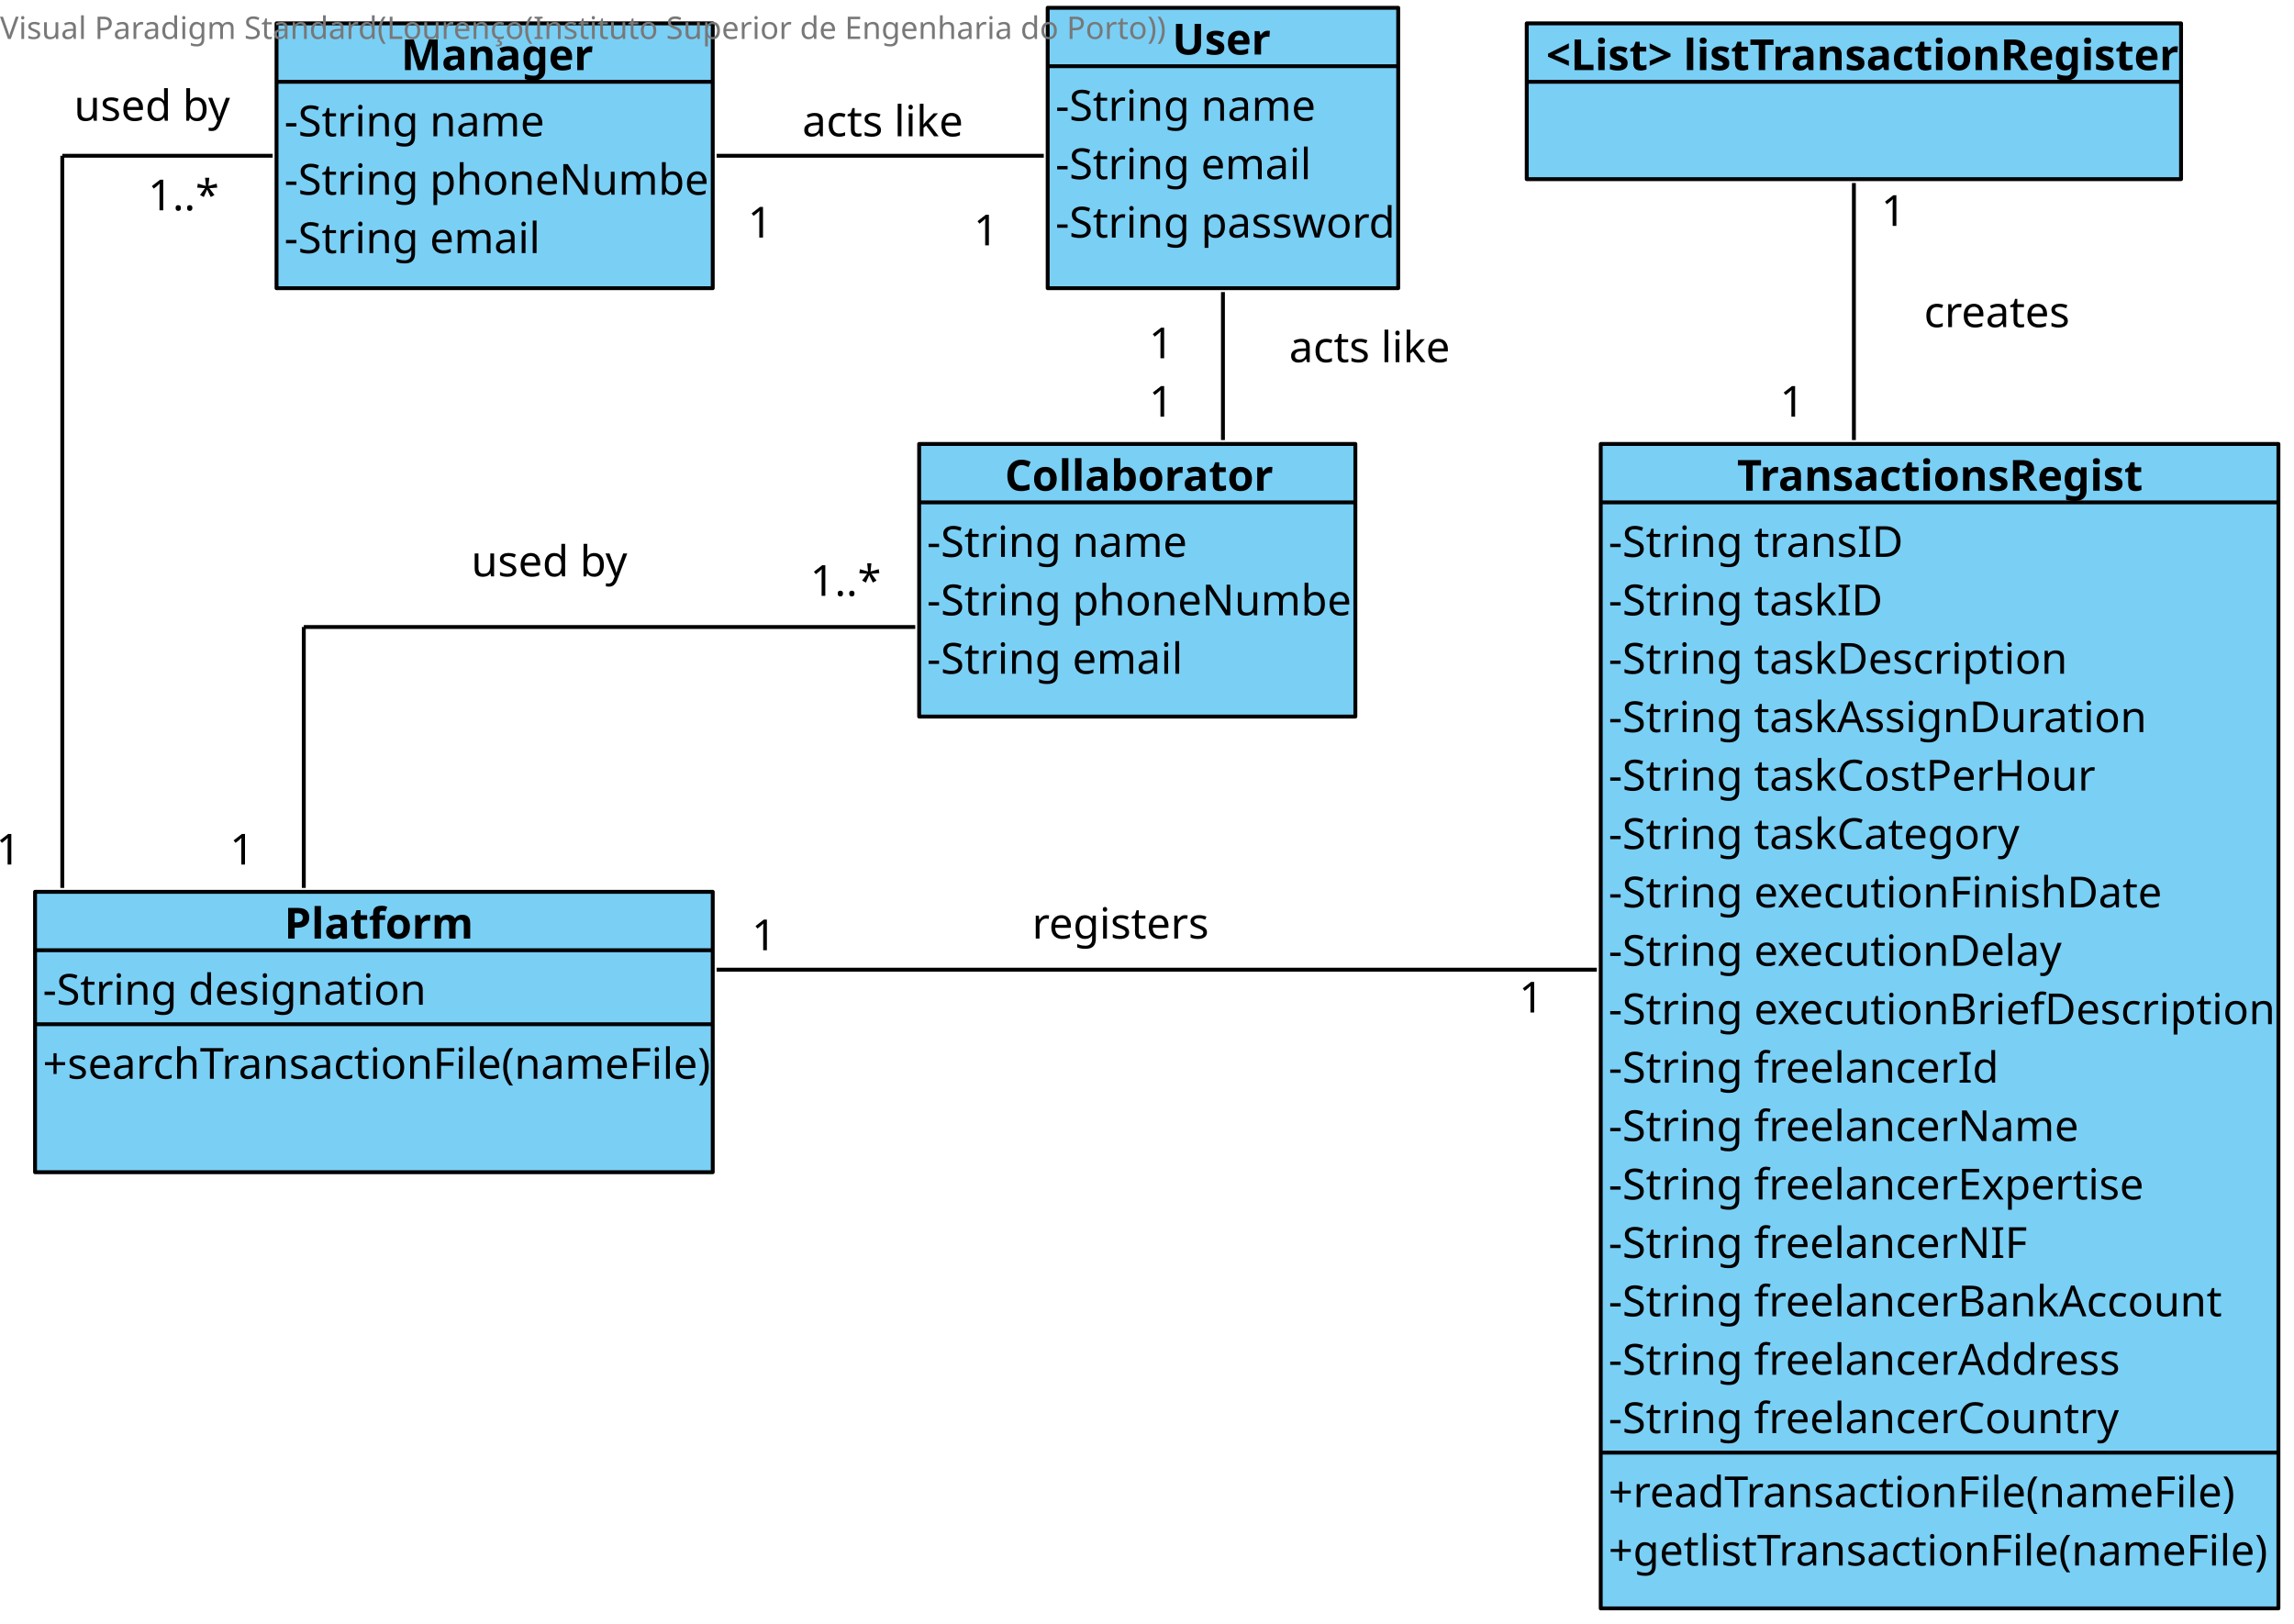
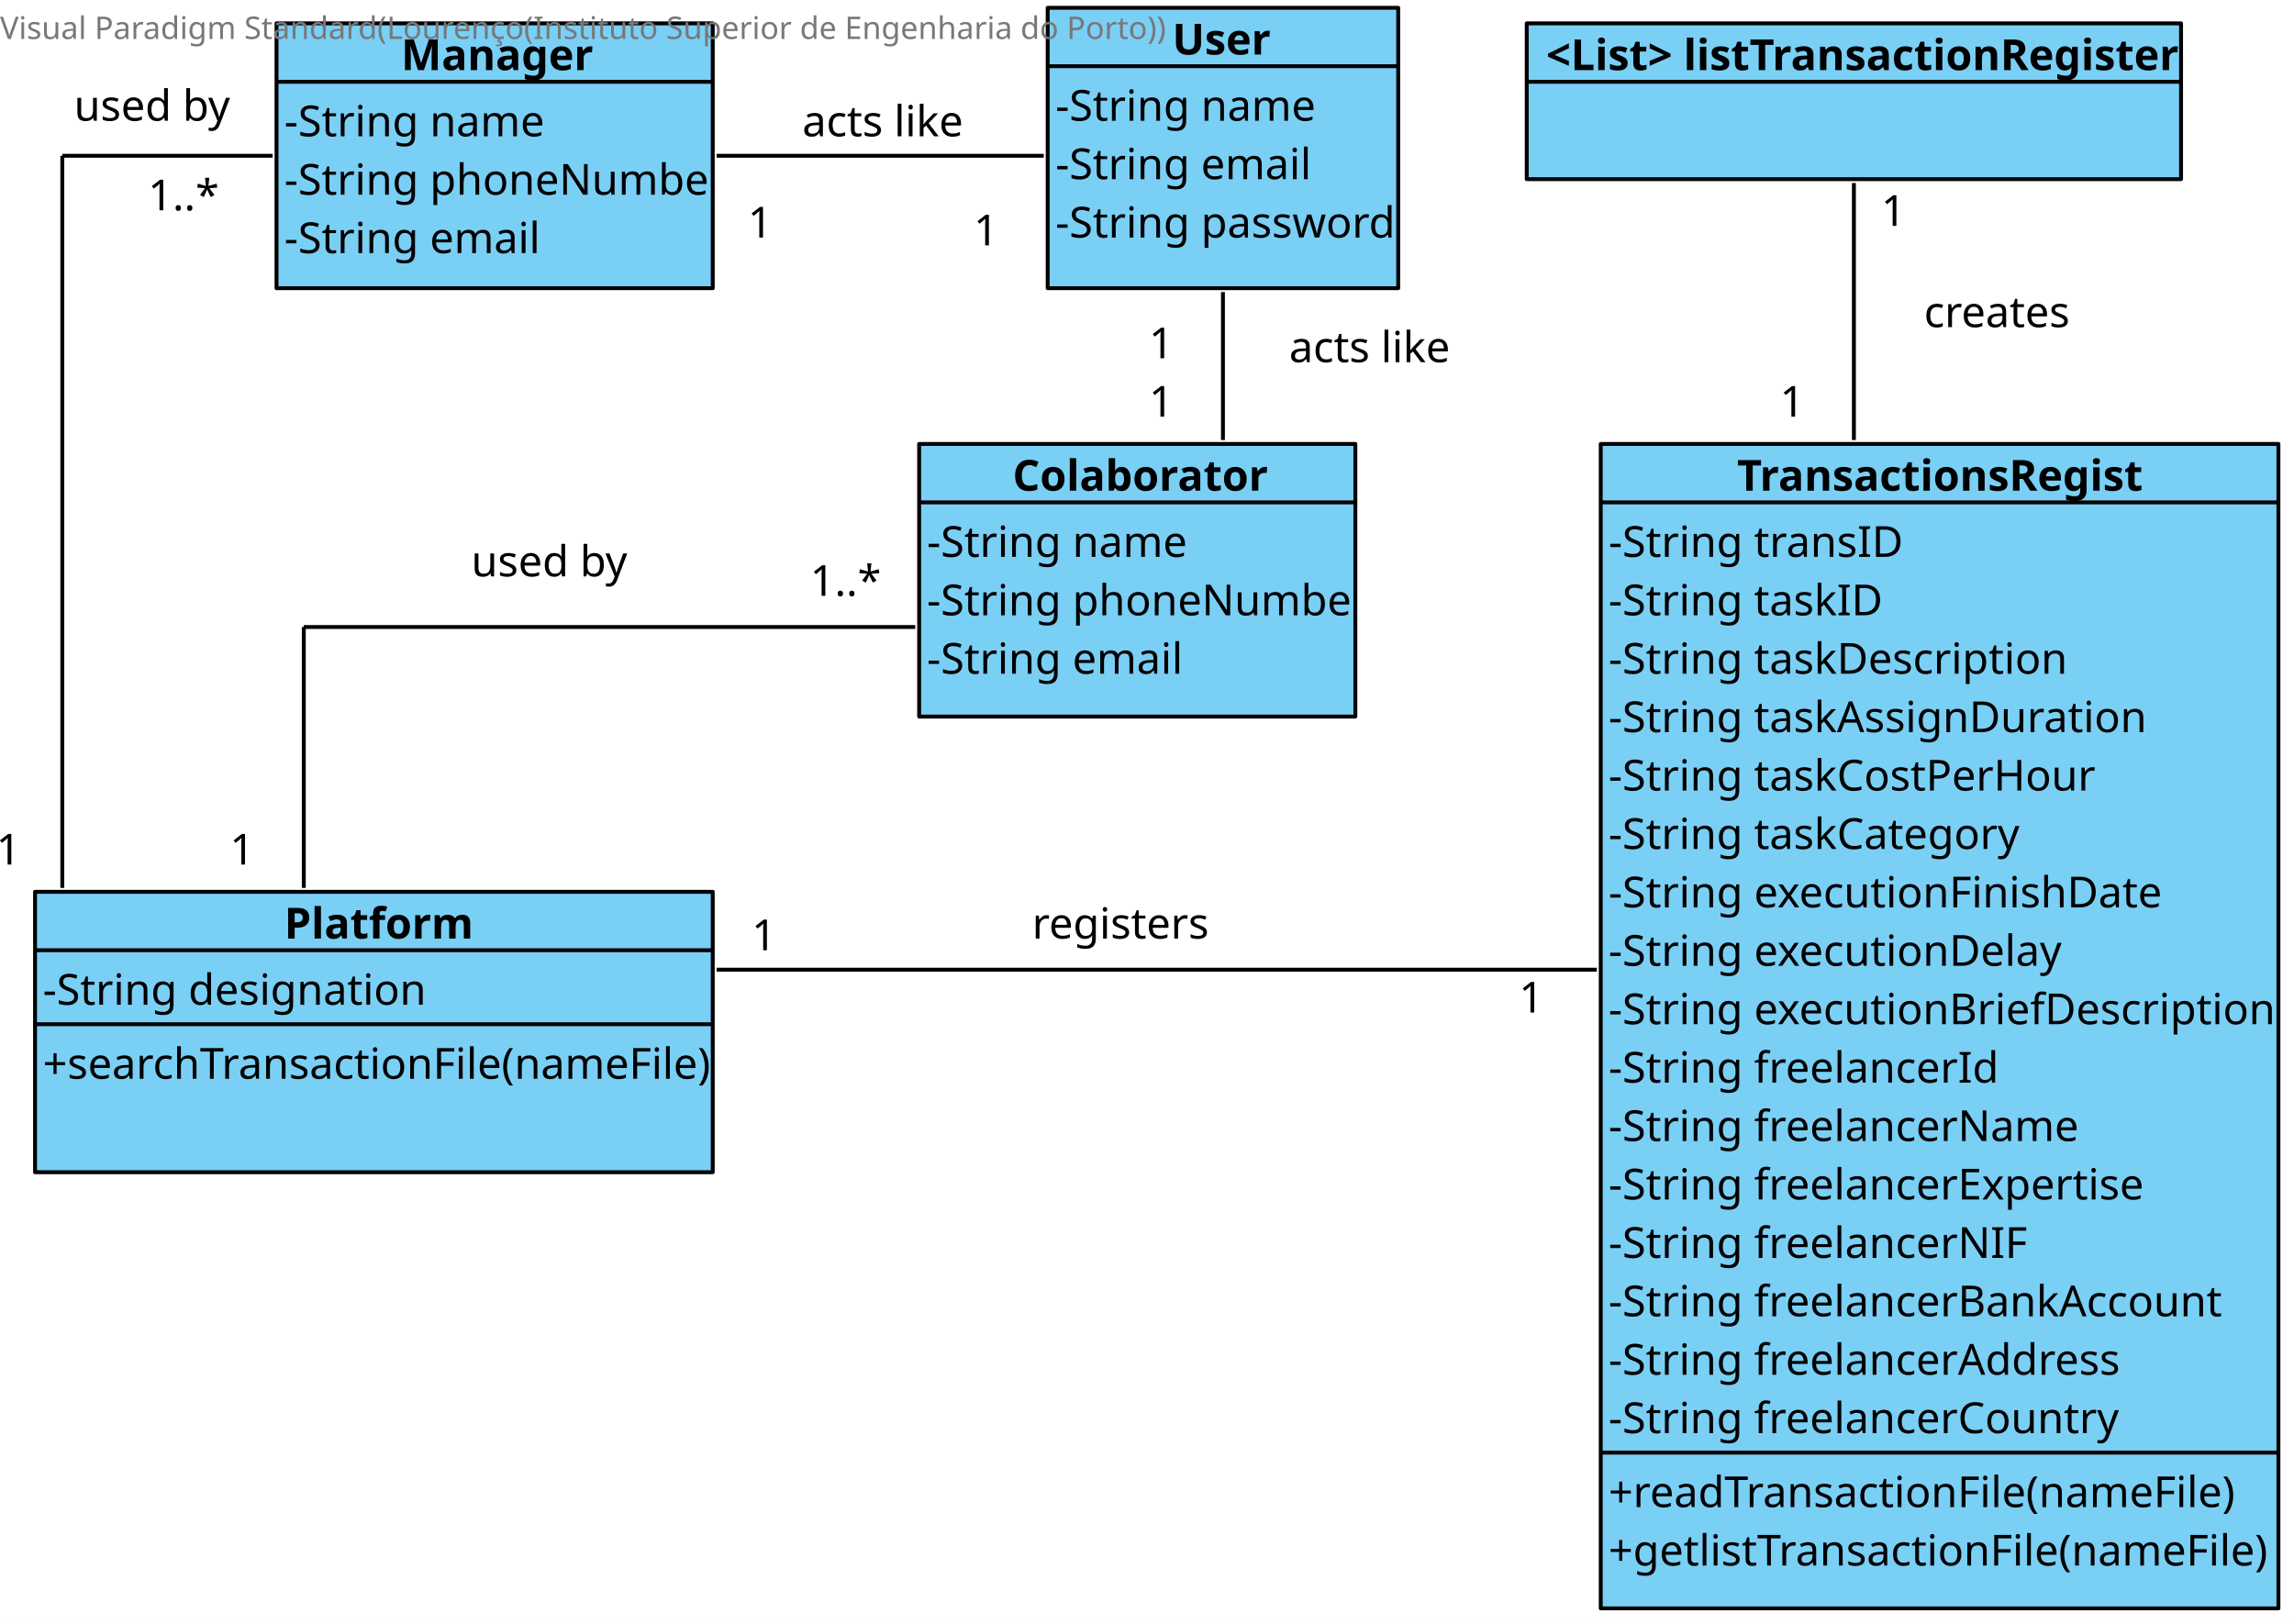
<svg xmlns="http://www.w3.org/2000/svg" fill-opacity="0" color-rendering="auto" color-interpolation="auto" text-rendering="auto" stroke="rgb(0,0,0)" stroke-linecap="square" width="589" stroke-miterlimit="10" shape-rendering="auto" stroke-opacity="0" fill="rgb(0,0,0)" stroke-dasharray="none" font-weight="normal" stroke-width="1" height="417" font-family="'Dialog'" font-style="normal" stroke-linejoin="miter" font-size="12px" stroke-dashoffset="0" image-rendering="auto">
  <defs id="genericDefs" />
  <g>
    <defs id="defs1">
      <clipPath clipPathUnits="userSpaceOnUse" id="clipPath1">
        <path d="M-7 -7 L185 -7 L185 83 L-7 83 L-7 -7 Z" />
      </clipPath>
      <clipPath clipPathUnits="userSpaceOnUse" id="clipPath2">
        <path d="M0 0 L0 57 L174 57 L174 0 Z" />
      </clipPath>
      <clipPath clipPathUnits="userSpaceOnUse" id="clipPath3">
        <path d="M0 0 L0 15 L174 15 L174 0 Z" />
      </clipPath>
      <clipPath clipPathUnits="userSpaceOnUse" id="clipPath4">
        <path d="M-7 -7 L179 -7 L179 51 L-7 51 L-7 -7 Z" />
      </clipPath>
      <clipPath clipPathUnits="userSpaceOnUse" id="clipPath5">
        <path d="M0 0 L0 25 L168 25 L168 0 Z" />
      </clipPath>
      <clipPath clipPathUnits="userSpaceOnUse" id="clipPath6">
        <path d="M0 0 L0 15 L168 15 L168 0 Z" />
      </clipPath>
      <clipPath clipPathUnits="userSpaceOnUse" id="clipPath7">
        <path d="M-7 -7 L101 -7 L101 83 L-7 83 L-7 -7 Z" />
      </clipPath>
      <clipPath clipPathUnits="userSpaceOnUse" id="clipPath8">
        <path d="M0 0 L0 57 L90 57 L90 0 Z" />
      </clipPath>
      <clipPath clipPathUnits="userSpaceOnUse" id="clipPath9">
        <path d="M0 0 L0 15 L90 15 L90 0 Z" />
      </clipPath>
      <clipPath clipPathUnits="userSpaceOnUse" id="clipPath10">
        <path d="M-7 -7 L123 -7 L123 81 L-7 81 L-7 -7 Z" />
      </clipPath>
      <clipPath clipPathUnits="userSpaceOnUse" id="clipPath11">
        <path d="M0 0 L0 55 L112 55 L112 0 Z" />
      </clipPath>
      <clipPath clipPathUnits="userSpaceOnUse" id="clipPath12">
        <path d="M0 0 L0 15 L112 15 L112 0 Z" />
      </clipPath>
      <clipPath clipPathUnits="userSpaceOnUse" id="clipPath13">
        <path d="M-7 -7 L185 -7 L185 310 L-7 310 L-7 -7 Z" />
      </clipPath>
      <clipPath clipPathUnits="userSpaceOnUse" id="clipPath14">
        <path d="M0 0 L0 284 L174 284 L174 0 Z" />
      </clipPath>
      <clipPath clipPathUnits="userSpaceOnUse" id="clipPath15">
        <path d="M-7 -7 L123 -7 L123 79 L-7 79 L-7 -7 Z" />
      </clipPath>
      <clipPath clipPathUnits="userSpaceOnUse" id="clipPath16">
        <path d="M0 0 L0 53 L112 53 L112 0 Z" />
      </clipPath>
      <clipPath clipPathUnits="userSpaceOnUse" id="clipPath17">
        <path d="M-7 -7 L38 -7 L38 26 L-7 26 L-7 -7 Z" />
      </clipPath>
      <clipPath clipPathUnits="userSpaceOnUse" id="clipPath18">
        <path d="M0 0 L0 15 L27 15 L27 0 Z" />
      </clipPath>
      <clipPath clipPathUnits="userSpaceOnUse" id="clipPath19">
        <path d="M-7 -7 L48 -7 L48 26 L-7 26 L-7 -7 Z" />
      </clipPath>
      <clipPath clipPathUnits="userSpaceOnUse" id="clipPath20">
        <path d="M0 0 L0 15 L37 15 L37 0 Z" />
      </clipPath>
      <clipPath clipPathUnits="userSpaceOnUse" id="clipPath21">
        <path d="M-7 -7 L37 -7 L37 26 L-7 26 L-7 -7 Z" />
      </clipPath>
      <clipPath clipPathUnits="userSpaceOnUse" id="clipPath22">
        <path d="M0 0 L0 15 L26 15 L26 0 Z" />
      </clipPath>
      <clipPath clipPathUnits="userSpaceOnUse" id="clipPath23">
        <path d="M0 0 L104 0 L104 142 L0 142 L0 0 Z" />
      </clipPath>
      <clipPath clipPathUnits="userSpaceOnUse" id="clipPath24">
        <path d="M0 0 L0 142 L104 142 L104 71 L56 71 L56 56 L104 56 L104 0 Z" />
      </clipPath>
      <clipPath clipPathUnits="userSpaceOnUse" id="clipPath25">
        <path d="M0 0 L261 0 L261 171 L0 171 L0 0 Z" />
      </clipPath>
      <clipPath clipPathUnits="userSpaceOnUse" id="clipPath26">
        <path d="M142 25 L142 40 L83 40 L83 25 ZM0 0 L0 171 L261 171 L261 133 L228 133 L228 118 L261 118 L261 0 Z" />
      </clipPath>
      <clipPath clipPathUnits="userSpaceOnUse" id="clipPath27">
        <path d="M0 0 L104 0 L104 170 L0 170 L0 0 Z" />
      </clipPath>
      <clipPath clipPathUnits="userSpaceOnUse" id="clipPath28">
        <path d="M0 0 L0 170 L104 170 L104 90 L59 90 L59 75 L104 75 L104 0 Z" />
      </clipPath>
      <clipPath clipPathUnits="userSpaceOnUse" id="clipPath29">
        <path d="M0 0 L330 0 L330 104 L0 104 L0 0 Z" />
      </clipPath>
      <clipPath clipPathUnits="userSpaceOnUse" id="clipPath30">
        <path d="M185 30 L185 45 L122 45 L122 30 ZM0 0 L0 104 L330 104 L330 0 Z" />
      </clipPath>
      <clipPath clipPathUnits="userSpaceOnUse" id="clipPath31">
        <path d="M0 0 L158 0 L158 292 L0 292 L0 0 Z" />
      </clipPath>
      <clipPath clipPathUnits="userSpaceOnUse" id="clipPath32">
        <path d="M102 29 L102 44 L43 44 L43 29 ZM0 0 L0 292 L158 292 L158 161 L145 161 L145 146 L158 146 L158 0 Z" />
      </clipPath>
      <clipPath clipPathUnits="userSpaceOnUse" id="clipPath33">
        <path d="M0 0 L188 0 L188 104 L0 104 L0 0 Z" />
      </clipPath>
      <clipPath clipPathUnits="userSpaceOnUse" id="clipPath34">
        <path d="M124 33 L124 48 L61 48 L61 33 ZM0 0 L0 104 L186 104 L186 91 L188 91 L188 0 Z" />
      </clipPath>
      <clipPath clipPathUnits="userSpaceOnUse" id="clipPath35">
        <path d="M-63 -15 L126 -15 L126 30 L-63 30 L-63 -15 Z" />
      </clipPath>
      <clipPath clipPathUnits="userSpaceOnUse" id="clipPath36">
        <path d="M-59 -15 L118 -15 L118 30 L-59 30 L-59 -15 Z" />
      </clipPath>
      <clipPath clipPathUnits="userSpaceOnUse" id="clipPath37">
        <path d="M-57 -15 L114 -15 L114 30 L-57 30 L-57 -15 Z" />
      </clipPath>
    </defs>
    <g fill="white" text-rendering="geometricPrecision" fill-opacity="1" stroke-opacity="1" stroke="white">
      <rect x="0" width="589" height="417" y="0" stroke="none" />
    </g>
    <g font-size="11px" transform="translate(9,229)" fill-opacity="1" fill="rgb(122,207,245)" text-rendering="geometricPrecision" image-rendering="optimizeQuality" font-family="sans-serif" stroke="rgb(122,207,245)" font-weight="bold" stroke-opacity="1">
      <rect x="0" width="174" height="72" y="0" clip-path="url(#clipPath1)" stroke="none" />
    </g>
    <g fill-opacity="1" text-rendering="geometricPrecision" stroke="black" stroke-linecap="butt" transform="translate(9,229)" stroke-miterlimit="0" stroke-opacity="1" fill="black" font-weight="bold" font-family="sans-serif" stroke-linejoin="round" font-size="11px" image-rendering="optimizeQuality">
      <rect fill="none" x="0" width="174" height="72" y="0" clip-path="url(#clipPath1)" />
      <line y2="15" fill="none" x1="0" clip-path="url(#clipPath1)" x2="174" y1="15" />
    </g>
    <g font-size="11px" transform="matrix(1,0,0,1,9,244)" fill-opacity="1" fill="black" text-rendering="geometricPrecision" image-rendering="optimizeQuality" font-family="sans-serif" stroke="black" stroke-opacity="1">
      <text x="2" xml:space="preserve" y="14" clip-path="url(#clipPath2)" stroke="none">-String designation</text>
    </g>
    <g stroke-linecap="butt" font-size="11px" transform="matrix(1,0,0,1,9,244)" fill-opacity="1" fill="black" text-rendering="geometricPrecision" image-rendering="optimizeQuality" font-family="sans-serif" stroke-linejoin="bevel" stroke="black" stroke-opacity="1" stroke-miterlimit="0">
      <line y2="19" fill="none" x1="0" clip-path="url(#clipPath2)" x2="174" y1="19" />
    </g>
    <g font-size="11px" transform="matrix(1,0,0,1,9,244)" fill-opacity="1" fill="black" text-rendering="geometricPrecision" image-rendering="optimizeQuality" font-family="sans-serif" stroke="black" stroke-opacity="1">
      <text x="2" xml:space="preserve" y="33" clip-path="url(#clipPath2)" stroke="none">+searchTransactionFile(nameFile)</text>
    </g>
    <g font-size="11px" transform="translate(9,229)" fill-opacity="1" fill="black" text-rendering="geometricPrecision" image-rendering="optimizeQuality" font-family="sans-serif" stroke="black" font-weight="bold" stroke-opacity="1">
      <text x="64" xml:space="preserve" y="12" clip-path="url(#clipPath3)" stroke="none">Platform</text>
    </g>
    <g font-size="11px" transform="translate(392,6)" fill-opacity="1" fill="rgb(122,207,245)" text-rendering="geometricPrecision" image-rendering="optimizeQuality" font-family="sans-serif" stroke="rgb(122,207,245)" font-weight="bold" stroke-opacity="1">
      <rect x="0" width="168" height="40" y="0" clip-path="url(#clipPath4)" stroke="none" />
    </g>
    <g fill-opacity="1" text-rendering="geometricPrecision" stroke="black" stroke-linecap="butt" transform="translate(392,6)" stroke-miterlimit="0" stroke-opacity="1" fill="black" font-weight="bold" font-family="sans-serif" stroke-linejoin="round" font-size="11px" image-rendering="optimizeQuality">
      <rect fill="none" x="0" width="168" height="40" y="0" clip-path="url(#clipPath4)" />
      <line y2="15" fill="none" x1="0" clip-path="url(#clipPath4)" x2="168" y1="15" />
    </g>
    <g font-size="11px" transform="translate(392,6)" fill-opacity="1" fill="black" text-rendering="geometricPrecision" image-rendering="optimizeQuality" font-family="sans-serif" stroke="black" font-weight="bold" stroke-opacity="1">
      <text x="5" xml:space="preserve" y="12" clip-path="url(#clipPath6)" stroke="none">&lt;List&gt; listTransactionRegister</text>
    </g>
    <g font-size="11px" transform="translate(269,2)" fill-opacity="1" fill="rgb(122,207,245)" text-rendering="geometricPrecision" image-rendering="optimizeQuality" font-family="sans-serif" stroke="rgb(122,207,245)" font-weight="bold" stroke-opacity="1">
      <rect x="0" width="90" height="72" y="0" clip-path="url(#clipPath7)" stroke="none" />
    </g>
    <g fill-opacity="1" text-rendering="geometricPrecision" stroke="black" stroke-linecap="butt" transform="translate(269,2)" stroke-miterlimit="0" stroke-opacity="1" fill="black" font-weight="bold" font-family="sans-serif" stroke-linejoin="round" font-size="11px" image-rendering="optimizeQuality">
      <rect fill="none" x="0" width="90" height="72" y="0" clip-path="url(#clipPath7)" />
      <line y2="15" fill="none" x1="0" clip-path="url(#clipPath7)" x2="90" y1="15" />
    </g>
    <g font-size="11px" transform="matrix(1,0,0,1,269,17)" fill-opacity="1" fill="black" text-rendering="geometricPrecision" image-rendering="optimizeQuality" font-family="sans-serif" stroke="black" stroke-opacity="1">
      <text x="2" xml:space="preserve" y="14" clip-path="url(#clipPath8)" stroke="none">-String name</text>
    </g>
    <g font-size="11px" transform="matrix(1,0,0,1,269,17)" fill-opacity="1" fill="black" text-rendering="geometricPrecision" image-rendering="optimizeQuality" font-family="sans-serif" stroke="black" stroke-opacity="1">
      <text x="2" xml:space="preserve" y="29" clip-path="url(#clipPath8)" stroke="none">-String email</text>
    </g>
    <g font-size="11px" transform="matrix(1,0,0,1,269,17)" fill-opacity="1" fill="black" text-rendering="geometricPrecision" image-rendering="optimizeQuality" font-family="sans-serif" stroke="black" stroke-opacity="1">
      <text x="2" xml:space="preserve" y="44" clip-path="url(#clipPath8)" stroke="none">-String password</text>
    </g>
    <g font-size="11px" transform="translate(269,2)" fill-opacity="1" fill="black" text-rendering="geometricPrecision" image-rendering="optimizeQuality" font-family="sans-serif" stroke="black" font-weight="bold" stroke-opacity="1">
      <text x="32" xml:space="preserve" y="12" clip-path="url(#clipPath9)" stroke="none">User</text>
    </g>
    <g font-size="11px" transform="translate(236,114)" fill-opacity="1" fill="rgb(122,207,245)" text-rendering="geometricPrecision" image-rendering="optimizeQuality" font-family="sans-serif" stroke="rgb(122,207,245)" font-weight="bold" stroke-opacity="1">
      <rect x="0" width="112" height="70" y="0" clip-path="url(#clipPath10)" stroke="none" />
    </g>
    <g fill-opacity="1" text-rendering="geometricPrecision" stroke="black" stroke-linecap="butt" transform="translate(236,114)" stroke-miterlimit="0" stroke-opacity="1" fill="black" font-weight="bold" font-family="sans-serif" stroke-linejoin="round" font-size="11px" image-rendering="optimizeQuality">
      <rect fill="none" x="0" width="112" height="70" y="0" clip-path="url(#clipPath10)" />
      <line y2="15" fill="none" x1="0" clip-path="url(#clipPath10)" x2="112" y1="15" />
    </g>
    <g font-size="11px" transform="matrix(1,0,0,1,236,129)" fill-opacity="1" fill="black" text-rendering="geometricPrecision" image-rendering="optimizeQuality" font-family="sans-serif" stroke="black" stroke-opacity="1">
      <text x="2" xml:space="preserve" y="14" clip-path="url(#clipPath11)" stroke="none">-String name</text>
    </g>
    <g font-size="11px" transform="matrix(1,0,0,1,236,129)" fill-opacity="1" fill="black" text-rendering="geometricPrecision" image-rendering="optimizeQuality" font-family="sans-serif" stroke="black" stroke-opacity="1">
      <text x="2" xml:space="preserve" y="29" clip-path="url(#clipPath11)" stroke="none">-String phoneNumber</text>
    </g>
    <g font-size="11px" transform="matrix(1,0,0,1,236,129)" fill-opacity="1" fill="black" text-rendering="geometricPrecision" image-rendering="optimizeQuality" font-family="sans-serif" stroke="black" stroke-opacity="1">
      <text x="2" xml:space="preserve" y="44" clip-path="url(#clipPath11)" stroke="none">-String email</text>
    </g>
    <g font-size="11px" transform="translate(236,114)" fill-opacity="1" fill="black" text-rendering="geometricPrecision" image-rendering="optimizeQuality" font-family="sans-serif" stroke="black" font-weight="bold" stroke-opacity="1">
-       <text x="22" xml:space="preserve" y="12" clip-path="url(#clipPath12)" stroke="none">Collaborator</text>
+       <text x="24" xml:space="preserve" y="12" clip-path="url(#clipPath12)" stroke="none">Colaborator</text>
    </g>
    <g font-size="11px" transform="translate(411,114)" fill-opacity="1" fill="rgb(122,207,245)" text-rendering="geometricPrecision" image-rendering="optimizeQuality" font-family="sans-serif" stroke="rgb(122,207,245)" font-weight="bold" stroke-opacity="1">
      <rect x="0" width="174" height="299" y="0" clip-path="url(#clipPath13)" stroke="none" />
    </g>
    <g fill-opacity="1" text-rendering="geometricPrecision" stroke="black" stroke-linecap="butt" transform="translate(411,114)" stroke-miterlimit="0" stroke-opacity="1" fill="black" font-weight="bold" font-family="sans-serif" stroke-linejoin="round" font-size="11px" image-rendering="optimizeQuality">
      <rect fill="none" x="0" width="174" height="299" y="0" clip-path="url(#clipPath13)" />
      <line y2="15" fill="none" x1="0" clip-path="url(#clipPath13)" x2="174" y1="15" />
    </g>
    <g font-size="11px" transform="matrix(1,0,0,1,411,129)" fill-opacity="1" fill="black" text-rendering="geometricPrecision" image-rendering="optimizeQuality" font-family="sans-serif" stroke="black" stroke-opacity="1">
      <text x="2" xml:space="preserve" y="14" clip-path="url(#clipPath14)" stroke="none">-String transID</text>
    </g>
    <g font-size="11px" transform="matrix(1,0,0,1,411,129)" fill-opacity="1" fill="black" text-rendering="geometricPrecision" image-rendering="optimizeQuality" font-family="sans-serif" stroke="black" stroke-opacity="1">
      <text x="2" xml:space="preserve" y="29" clip-path="url(#clipPath14)" stroke="none">-String taskID</text>
    </g>
    <g font-size="11px" transform="matrix(1,0,0,1,411,129)" fill-opacity="1" fill="black" text-rendering="geometricPrecision" image-rendering="optimizeQuality" font-family="sans-serif" stroke="black" stroke-opacity="1">
      <text x="2" xml:space="preserve" y="44" clip-path="url(#clipPath14)" stroke="none">-String taskDescription</text>
    </g>
    <g font-size="11px" transform="matrix(1,0,0,1,411,129)" fill-opacity="1" fill="black" text-rendering="geometricPrecision" image-rendering="optimizeQuality" font-family="sans-serif" stroke="black" stroke-opacity="1">
      <text x="2" xml:space="preserve" y="59" clip-path="url(#clipPath14)" stroke="none">-String taskAssignDuration</text>
    </g>
    <g font-size="11px" transform="matrix(1,0,0,1,411,129)" fill-opacity="1" fill="black" text-rendering="geometricPrecision" image-rendering="optimizeQuality" font-family="sans-serif" stroke="black" stroke-opacity="1">
      <text x="2" xml:space="preserve" y="74" clip-path="url(#clipPath14)" stroke="none">-String taskCostPerHour</text>
    </g>
    <g font-size="11px" transform="matrix(1,0,0,1,411,129)" fill-opacity="1" fill="black" text-rendering="geometricPrecision" image-rendering="optimizeQuality" font-family="sans-serif" stroke="black" stroke-opacity="1">
      <text x="2" xml:space="preserve" y="89" clip-path="url(#clipPath14)" stroke="none">-String taskCategory</text>
    </g>
    <g font-size="11px" transform="matrix(1,0,0,1,411,129)" fill-opacity="1" fill="black" text-rendering="geometricPrecision" image-rendering="optimizeQuality" font-family="sans-serif" stroke="black" stroke-opacity="1">
      <text x="2" xml:space="preserve" y="104" clip-path="url(#clipPath14)" stroke="none">-String executionFinishDate</text>
    </g>
    <g font-size="11px" transform="matrix(1,0,0,1,411,129)" fill-opacity="1" fill="black" text-rendering="geometricPrecision" image-rendering="optimizeQuality" font-family="sans-serif" stroke="black" stroke-opacity="1">
      <text x="2" xml:space="preserve" y="119" clip-path="url(#clipPath14)" stroke="none">-String executionDelay</text>
    </g>
    <g font-size="11px" transform="matrix(1,0,0,1,411,129)" fill-opacity="1" fill="black" text-rendering="geometricPrecision" image-rendering="optimizeQuality" font-family="sans-serif" stroke="black" stroke-opacity="1">
      <text x="2" xml:space="preserve" y="134" clip-path="url(#clipPath14)" stroke="none">-String executionBriefDescription</text>
    </g>
    <g font-size="11px" transform="matrix(1,0,0,1,411,129)" fill-opacity="1" fill="black" text-rendering="geometricPrecision" image-rendering="optimizeQuality" font-family="sans-serif" stroke="black" stroke-opacity="1">
      <text x="2" xml:space="preserve" y="149" clip-path="url(#clipPath14)" stroke="none">-String freelancerId</text>
    </g>
    <g font-size="11px" transform="matrix(1,0,0,1,411,129)" fill-opacity="1" fill="black" text-rendering="geometricPrecision" image-rendering="optimizeQuality" font-family="sans-serif" stroke="black" stroke-opacity="1">
      <text x="2" xml:space="preserve" y="164" clip-path="url(#clipPath14)" stroke="none">-String freelancerName</text>
    </g>
    <g font-size="11px" transform="matrix(1,0,0,1,411,129)" fill-opacity="1" fill="black" text-rendering="geometricPrecision" image-rendering="optimizeQuality" font-family="sans-serif" stroke="black" stroke-opacity="1">
      <text x="2" xml:space="preserve" y="179" clip-path="url(#clipPath14)" stroke="none">-String freelancerExpertise</text>
    </g>
    <g font-size="11px" transform="matrix(1,0,0,1,411,129)" fill-opacity="1" fill="black" text-rendering="geometricPrecision" image-rendering="optimizeQuality" font-family="sans-serif" stroke="black" stroke-opacity="1">
      <text x="2" xml:space="preserve" y="194" clip-path="url(#clipPath14)" stroke="none">-String freelancerNIF</text>
    </g>
    <g font-size="11px" transform="matrix(1,0,0,1,411,129)" fill-opacity="1" fill="black" text-rendering="geometricPrecision" image-rendering="optimizeQuality" font-family="sans-serif" stroke="black" stroke-opacity="1">
      <text x="2" xml:space="preserve" y="209" clip-path="url(#clipPath14)" stroke="none">-String freelancerBankAccount</text>
    </g>
    <g font-size="11px" transform="matrix(1,0,0,1,411,129)" fill-opacity="1" fill="black" text-rendering="geometricPrecision" image-rendering="optimizeQuality" font-family="sans-serif" stroke="black" stroke-opacity="1">
      <text x="2" xml:space="preserve" y="224" clip-path="url(#clipPath14)" stroke="none">-String freelancerAddress</text>
    </g>
    <g font-size="11px" transform="matrix(1,0,0,1,411,129)" fill-opacity="1" fill="black" text-rendering="geometricPrecision" image-rendering="optimizeQuality" font-family="sans-serif" stroke="black" stroke-opacity="1">
      <text x="2" xml:space="preserve" y="239" clip-path="url(#clipPath14)" stroke="none">-String freelancerCountry</text>
      <line stroke-linecap="butt" clip-path="url(#clipPath14)" fill="none" x1="0" x2="174" y1="244" y2="244" stroke-linejoin="bevel" stroke-miterlimit="0" />
    </g>
    <g font-size="11px" transform="matrix(1,0,0,1,411,129)" fill-opacity="1" fill="black" text-rendering="geometricPrecision" image-rendering="optimizeQuality" font-family="sans-serif" stroke="black" stroke-opacity="1">
      <text x="2" xml:space="preserve" y="258" clip-path="url(#clipPath14)" stroke="none">+readTransactionFile(nameFile)</text>
    </g>
    <g font-size="11px" transform="matrix(1,0,0,1,411,129)" fill-opacity="1" fill="black" text-rendering="geometricPrecision" image-rendering="optimizeQuality" font-family="sans-serif" stroke="black" stroke-opacity="1">
      <text x="2" xml:space="preserve" y="273" clip-path="url(#clipPath14)" stroke="none">+getlistTransactionFile(nameFile)</text>
    </g>
    <g font-size="11px" transform="translate(411,114)" fill-opacity="1" fill="black" text-rendering="geometricPrecision" image-rendering="optimizeQuality" font-family="sans-serif" stroke="black" font-weight="bold" stroke-opacity="1">
      <text x="35" xml:space="preserve" y="12" clip-path="url(#clipPath3)" stroke="none">TransactionsRegist</text>
    </g>
    <g font-size="11px" transform="translate(71,6)" fill-opacity="1" fill="rgb(122,207,245)" text-rendering="geometricPrecision" image-rendering="optimizeQuality" font-family="sans-serif" stroke="rgb(122,207,245)" font-weight="bold" stroke-opacity="1">
      <rect x="0" width="112" height="68" y="0" clip-path="url(#clipPath15)" stroke="none" />
    </g>
    <g fill-opacity="1" text-rendering="geometricPrecision" stroke="black" stroke-linecap="butt" transform="translate(71,6)" stroke-miterlimit="0" stroke-opacity="1" fill="black" font-weight="bold" font-family="sans-serif" stroke-linejoin="round" font-size="11px" image-rendering="optimizeQuality">
      <rect fill="none" x="0" width="112" height="68" y="0" clip-path="url(#clipPath15)" />
      <line y2="15" fill="none" x1="0" clip-path="url(#clipPath15)" x2="112" y1="15" />
    </g>
    <g font-size="11px" transform="matrix(1,0,0,1,71,21)" fill-opacity="1" fill="black" text-rendering="geometricPrecision" image-rendering="optimizeQuality" font-family="sans-serif" stroke="black" stroke-opacity="1">
      <text x="2" xml:space="preserve" y="14" clip-path="url(#clipPath16)" stroke="none">-String name</text>
    </g>
    <g font-size="11px" transform="matrix(1,0,0,1,71,21)" fill-opacity="1" fill="black" text-rendering="geometricPrecision" image-rendering="optimizeQuality" font-family="sans-serif" stroke="black" stroke-opacity="1">
      <text x="2" xml:space="preserve" y="29" clip-path="url(#clipPath16)" stroke="none">-String phoneNumber</text>
    </g>
    <g font-size="11px" transform="matrix(1,0,0,1,71,21)" fill-opacity="1" fill="black" text-rendering="geometricPrecision" image-rendering="optimizeQuality" font-family="sans-serif" stroke="black" stroke-opacity="1">
      <text x="2" xml:space="preserve" y="44" clip-path="url(#clipPath16)" stroke="none">-String email</text>
    </g>
    <g font-size="11px" transform="translate(71,6)" fill-opacity="1" fill="black" text-rendering="geometricPrecision" image-rendering="optimizeQuality" font-family="sans-serif" stroke="black" font-weight="bold" stroke-opacity="1">
      <text x="32" xml:space="preserve" y="12" clip-path="url(#clipPath12)" stroke="none">Manager</text>
    </g>
-     <g font-size="11px" transform="translate(285,80)" fill-opacity="1" fill="black" text-rendering="geometricPrecision" image-rendering="optimizeQuality" font-family="sans-serif" stroke="black" stroke-opacity="1">
-       <text x="10" xml:space="preserve" y="12" clip-path="url(#clipPath18)" stroke="none">1</text>
-     </g>
-     <g font-size="11px" transform="translate(285,95)" fill-opacity="1" fill="black" text-rendering="geometricPrecision" image-rendering="optimizeQuality" font-family="sans-serif" stroke="black" stroke-opacity="1">
-       <text x="10" xml:space="preserve" y="12" clip-path="url(#clipPath18)" stroke="none">1</text>
-     </g>
-     <g font-size="11px" transform="translate(182,49)" fill-opacity="1" fill="black" text-rendering="geometricPrecision" image-rendering="optimizeQuality" font-family="sans-serif" stroke="black" stroke-opacity="1">
-       <text x="10" xml:space="preserve" y="12" clip-path="url(#clipPath18)" stroke="none">1</text>
-     </g>
-     <g font-size="11px" transform="translate(240,51)" fill-opacity="1" fill="black" text-rendering="geometricPrecision" image-rendering="optimizeQuality" font-family="sans-serif" stroke="black" stroke-opacity="1">
-       <text x="10" xml:space="preserve" y="12" clip-path="url(#clipPath18)" stroke="none">1</text>
-     </g>
    <g font-size="11px" transform="translate(49,210)" fill-opacity="1" fill="black" text-rendering="geometricPrecision" image-rendering="optimizeQuality" font-family="sans-serif" stroke="black" stroke-opacity="1">
      <text x="10" xml:space="preserve" y="12" clip-path="url(#clipPath18)" stroke="none">1</text>
    </g>
    <g font-size="11px" transform="translate(198,141)" fill-opacity="1" fill="black" text-rendering="geometricPrecision" image-rendering="optimizeQuality" font-family="sans-serif" stroke="black" stroke-opacity="1">
      <text x="10" xml:space="preserve" y="12" clip-path="url(#clipPath20)" stroke="none">1..*</text>
    </g>
+     <g font-size="11px" transform="translate(183,232)" fill-opacity="1" fill="black" text-rendering="geometricPrecision" image-rendering="optimizeQuality" font-family="sans-serif" stroke="black" stroke-opacity="1">
+       <text x="10" xml:space="preserve" y="12" clip-path="url(#clipPath18)" stroke="none">1</text>
+     </g>
+     <g font-size="11px" transform="translate(380,248)" fill-opacity="1" fill="black" text-rendering="geometricPrecision" image-rendering="optimizeQuality" font-family="sans-serif" stroke="black" stroke-opacity="1">
+       <text x="10" xml:space="preserve" y="12" clip-path="url(#clipPath18)" stroke="none">1</text>
+     </g>
+     <g font-size="11px" transform="translate(447,95)" fill-opacity="1" fill="black" text-rendering="geometricPrecision" image-rendering="optimizeQuality" font-family="sans-serif" stroke="black" stroke-opacity="1">
+       <text x="10" xml:space="preserve" y="12" clip-path="url(#clipPath18)" stroke="none">1</text>
+     </g>
+     <g font-size="11px" transform="translate(473,46)" fill-opacity="1" fill="black" text-rendering="geometricPrecision" image-rendering="optimizeQuality" font-family="sans-serif" stroke="black" stroke-opacity="1">
+       <text x="10" xml:space="preserve" y="12" clip-path="url(#clipPath18)" stroke="none">1</text>
+     </g>
+     <g font-size="11px" transform="translate(285,80)" fill-opacity="1" fill="black" text-rendering="geometricPrecision" image-rendering="optimizeQuality" font-family="sans-serif" stroke="black" stroke-opacity="1">
+       <text x="10" xml:space="preserve" y="12" clip-path="url(#clipPath18)" stroke="none">1</text>
+     </g>
+     <g font-size="11px" transform="translate(285,95)" fill-opacity="1" fill="black" text-rendering="geometricPrecision" image-rendering="optimizeQuality" font-family="sans-serif" stroke="black" stroke-opacity="1">
+       <text x="10" xml:space="preserve" y="12" clip-path="url(#clipPath18)" stroke="none">1</text>
+     </g>
+     <g font-size="11px" transform="translate(28,42)" fill-opacity="1" fill="black" text-rendering="geometricPrecision" image-rendering="optimizeQuality" font-family="sans-serif" stroke="black" stroke-opacity="1">
+       <text x="10" xml:space="preserve" y="12" clip-path="url(#clipPath20)" stroke="none">1..*</text>
+     </g>
    <g font-size="11px" transform="translate(-10,210)" fill-opacity="1" fill="black" text-rendering="geometricPrecision" image-rendering="optimizeQuality" font-family="sans-serif" stroke="black" stroke-opacity="1">
      <text x="9" xml:space="preserve" y="12" clip-path="url(#clipPath22)" stroke="none">1</text>
    </g>
-     <g font-size="11px" transform="translate(28,42)" fill-opacity="1" fill="black" text-rendering="geometricPrecision" image-rendering="optimizeQuality" font-family="sans-serif" stroke="black" stroke-opacity="1">
-       <text x="10" xml:space="preserve" y="12" clip-path="url(#clipPath20)" stroke="none">1..*</text>
-     </g>
-     <g font-size="11px" transform="translate(183,232)" fill-opacity="1" fill="black" text-rendering="geometricPrecision" image-rendering="optimizeQuality" font-family="sans-serif" stroke="black" stroke-opacity="1">
-       <text x="10" xml:space="preserve" y="12" clip-path="url(#clipPath18)" stroke="none">1</text>
-     </g>
-     <g font-size="11px" transform="translate(380,248)" fill-opacity="1" fill="black" text-rendering="geometricPrecision" image-rendering="optimizeQuality" font-family="sans-serif" stroke="black" stroke-opacity="1">
-       <text x="10" xml:space="preserve" y="12" clip-path="url(#clipPath18)" stroke="none">1</text>
-     </g>
-     <g font-size="11px" transform="translate(447,95)" fill-opacity="1" fill="black" text-rendering="geometricPrecision" image-rendering="optimizeQuality" font-family="sans-serif" stroke="black" stroke-opacity="1">
-       <text x="10" xml:space="preserve" y="12" clip-path="url(#clipPath18)" stroke="none">1</text>
-     </g>
-     <g font-size="11px" transform="translate(473,46)" fill-opacity="1" fill="black" text-rendering="geometricPrecision" image-rendering="optimizeQuality" font-family="sans-serif" stroke="black" stroke-opacity="1">
+     <g font-size="11px" transform="translate(240,51)" fill-opacity="1" fill="black" text-rendering="geometricPrecision" image-rendering="optimizeQuality" font-family="sans-serif" stroke="black" stroke-opacity="1">
+       <text x="10" xml:space="preserve" y="12" clip-path="url(#clipPath18)" stroke="none">1</text>
+     </g>
+     <g font-size="11px" transform="translate(182,49)" fill-opacity="1" fill="black" text-rendering="geometricPrecision" image-rendering="optimizeQuality" font-family="sans-serif" stroke="black" stroke-opacity="1">
      <text x="10" xml:space="preserve" y="12" clip-path="url(#clipPath18)" stroke="none">1</text>
    </g>
    <g stroke-linecap="butt" font-size="11px" transform="translate(264,25)" fill-opacity="1" fill="black" text-rendering="geometricPrecision" image-rendering="optimizeQuality" font-family="sans-serif" stroke-linejoin="round" stroke="black" stroke-opacity="1">
      <line y2="88" fill="none" x1="50" clip-path="url(#clipPath24)" x2="50" y1="50" />
    </g>
    <g stroke-linecap="butt" font-size="11px" transform="translate(28,111)" fill-opacity="1" fill="black" text-rendering="geometricPrecision" image-rendering="optimizeQuality" font-family="sans-serif" stroke-linejoin="round" stroke="black" stroke-opacity="1">
      <line y2="50" fill="none" x1="50" clip-path="url(#clipPath26)" x2="50" y1="117" />
      <line y2="50" fill="none" x1="50" clip-path="url(#clipPath26)" x2="207" y1="50" />
    </g>
    <g stroke-linecap="butt" font-size="11px" transform="translate(426,-3)" fill-opacity="1" fill="black" text-rendering="geometricPrecision" image-rendering="optimizeQuality" font-family="sans-serif" stroke-linejoin="round" stroke="black" stroke-opacity="1">
      <line y2="50" fill="none" x1="50" clip-path="url(#clipPath28)" x2="50" y1="116" />
    </g>
    <g stroke-linecap="butt" font-size="11px" transform="translate(134,199)" fill-opacity="1" fill="black" text-rendering="geometricPrecision" image-rendering="optimizeQuality" font-family="sans-serif" stroke-linejoin="round" stroke="black" stroke-opacity="1">
      <line y2="50" fill="none" x1="50" clip-path="url(#clipPath30)" x2="276" y1="50" />
    </g>
    <g stroke-linecap="butt" font-size="11px" transform="translate(-34,-10)" fill-opacity="1" fill="black" text-rendering="geometricPrecision" image-rendering="optimizeQuality" font-family="sans-serif" stroke-linejoin="round" stroke="black" stroke-opacity="1">
      <line y2="50" fill="none" x1="50" clip-path="url(#clipPath32)" x2="50" y1="238" />
      <line y2="50" fill="none" x1="50" clip-path="url(#clipPath32)" x2="104" y1="50" />
    </g>
    <g stroke-linecap="butt" font-size="11px" transform="translate(134,-10)" fill-opacity="1" fill="black" text-rendering="geometricPrecision" image-rendering="optimizeQuality" font-family="sans-serif" stroke-linejoin="round" stroke="black" stroke-opacity="1">
      <line y2="50" fill="none" x1="50" clip-path="url(#clipPath34)" x2="134" y1="50" />
    </g>
    <g font-size="11px" transform="translate(195,23)" fill-opacity="1" fill="black" text-rendering="geometricPrecision" image-rendering="optimizeQuality" font-family="sans-serif" stroke="black" stroke-opacity="1">
      <text x="11" xml:space="preserve" y="12" clip-path="url(#clipPath35)" stroke="none">acts like</text>
    </g>
    <g font-size="11px" transform="translate(9,19)" fill-opacity="1" fill="black" text-rendering="geometricPrecision" image-rendering="optimizeQuality" font-family="sans-serif" stroke="black" stroke-opacity="1">
      <text x="10" xml:space="preserve" y="12" clip-path="url(#clipPath36)" stroke="none">used by</text>
    </g>
    <g font-size="11px" transform="translate(256,229)" fill-opacity="1" fill="black" text-rendering="geometricPrecision" image-rendering="optimizeQuality" font-family="sans-serif" stroke="black" stroke-opacity="1">
      <text x="9" xml:space="preserve" y="12" clip-path="url(#clipPath35)" stroke="none">registers</text>
    </g>
    <g font-size="11px" transform="translate(485,72)" fill-opacity="1" fill="black" text-rendering="geometricPrecision" image-rendering="optimizeQuality" font-family="sans-serif" stroke="black" stroke-opacity="1">
      <text x="9" xml:space="preserve" y="12" clip-path="url(#clipPath37)" stroke="none">creates</text>
    </g>
    <g font-size="11px" transform="translate(111,136)" fill-opacity="1" fill="black" text-rendering="geometricPrecision" image-rendering="optimizeQuality" font-family="sans-serif" stroke="black" stroke-opacity="1">
      <text x="10" xml:space="preserve" y="12" clip-path="url(#clipPath36)" stroke="none">used by</text>
    </g>
    <g font-size="11px" transform="translate(320,81)" fill-opacity="1" fill="black" text-rendering="geometricPrecision" image-rendering="optimizeQuality" font-family="sans-serif" stroke="black" stroke-opacity="1">
      <text x="11" xml:space="preserve" y="12" clip-path="url(#clipPath35)" stroke="none">acts like</text>
    </g>
    <g font-size="8px" fill-opacity="1" fill="rgb(120,120,120)" text-rendering="geometricPrecision" image-rendering="optimizeQuality" stroke="rgb(120,120,120)" stroke-opacity="1">
      <text x="0" xml:space="preserve" y="10" stroke="none">Visual Paradigm Standard(Lourenço(Instituto Superior de Engenharia do Porto))</text>
    </g>
  </g>
</svg>
